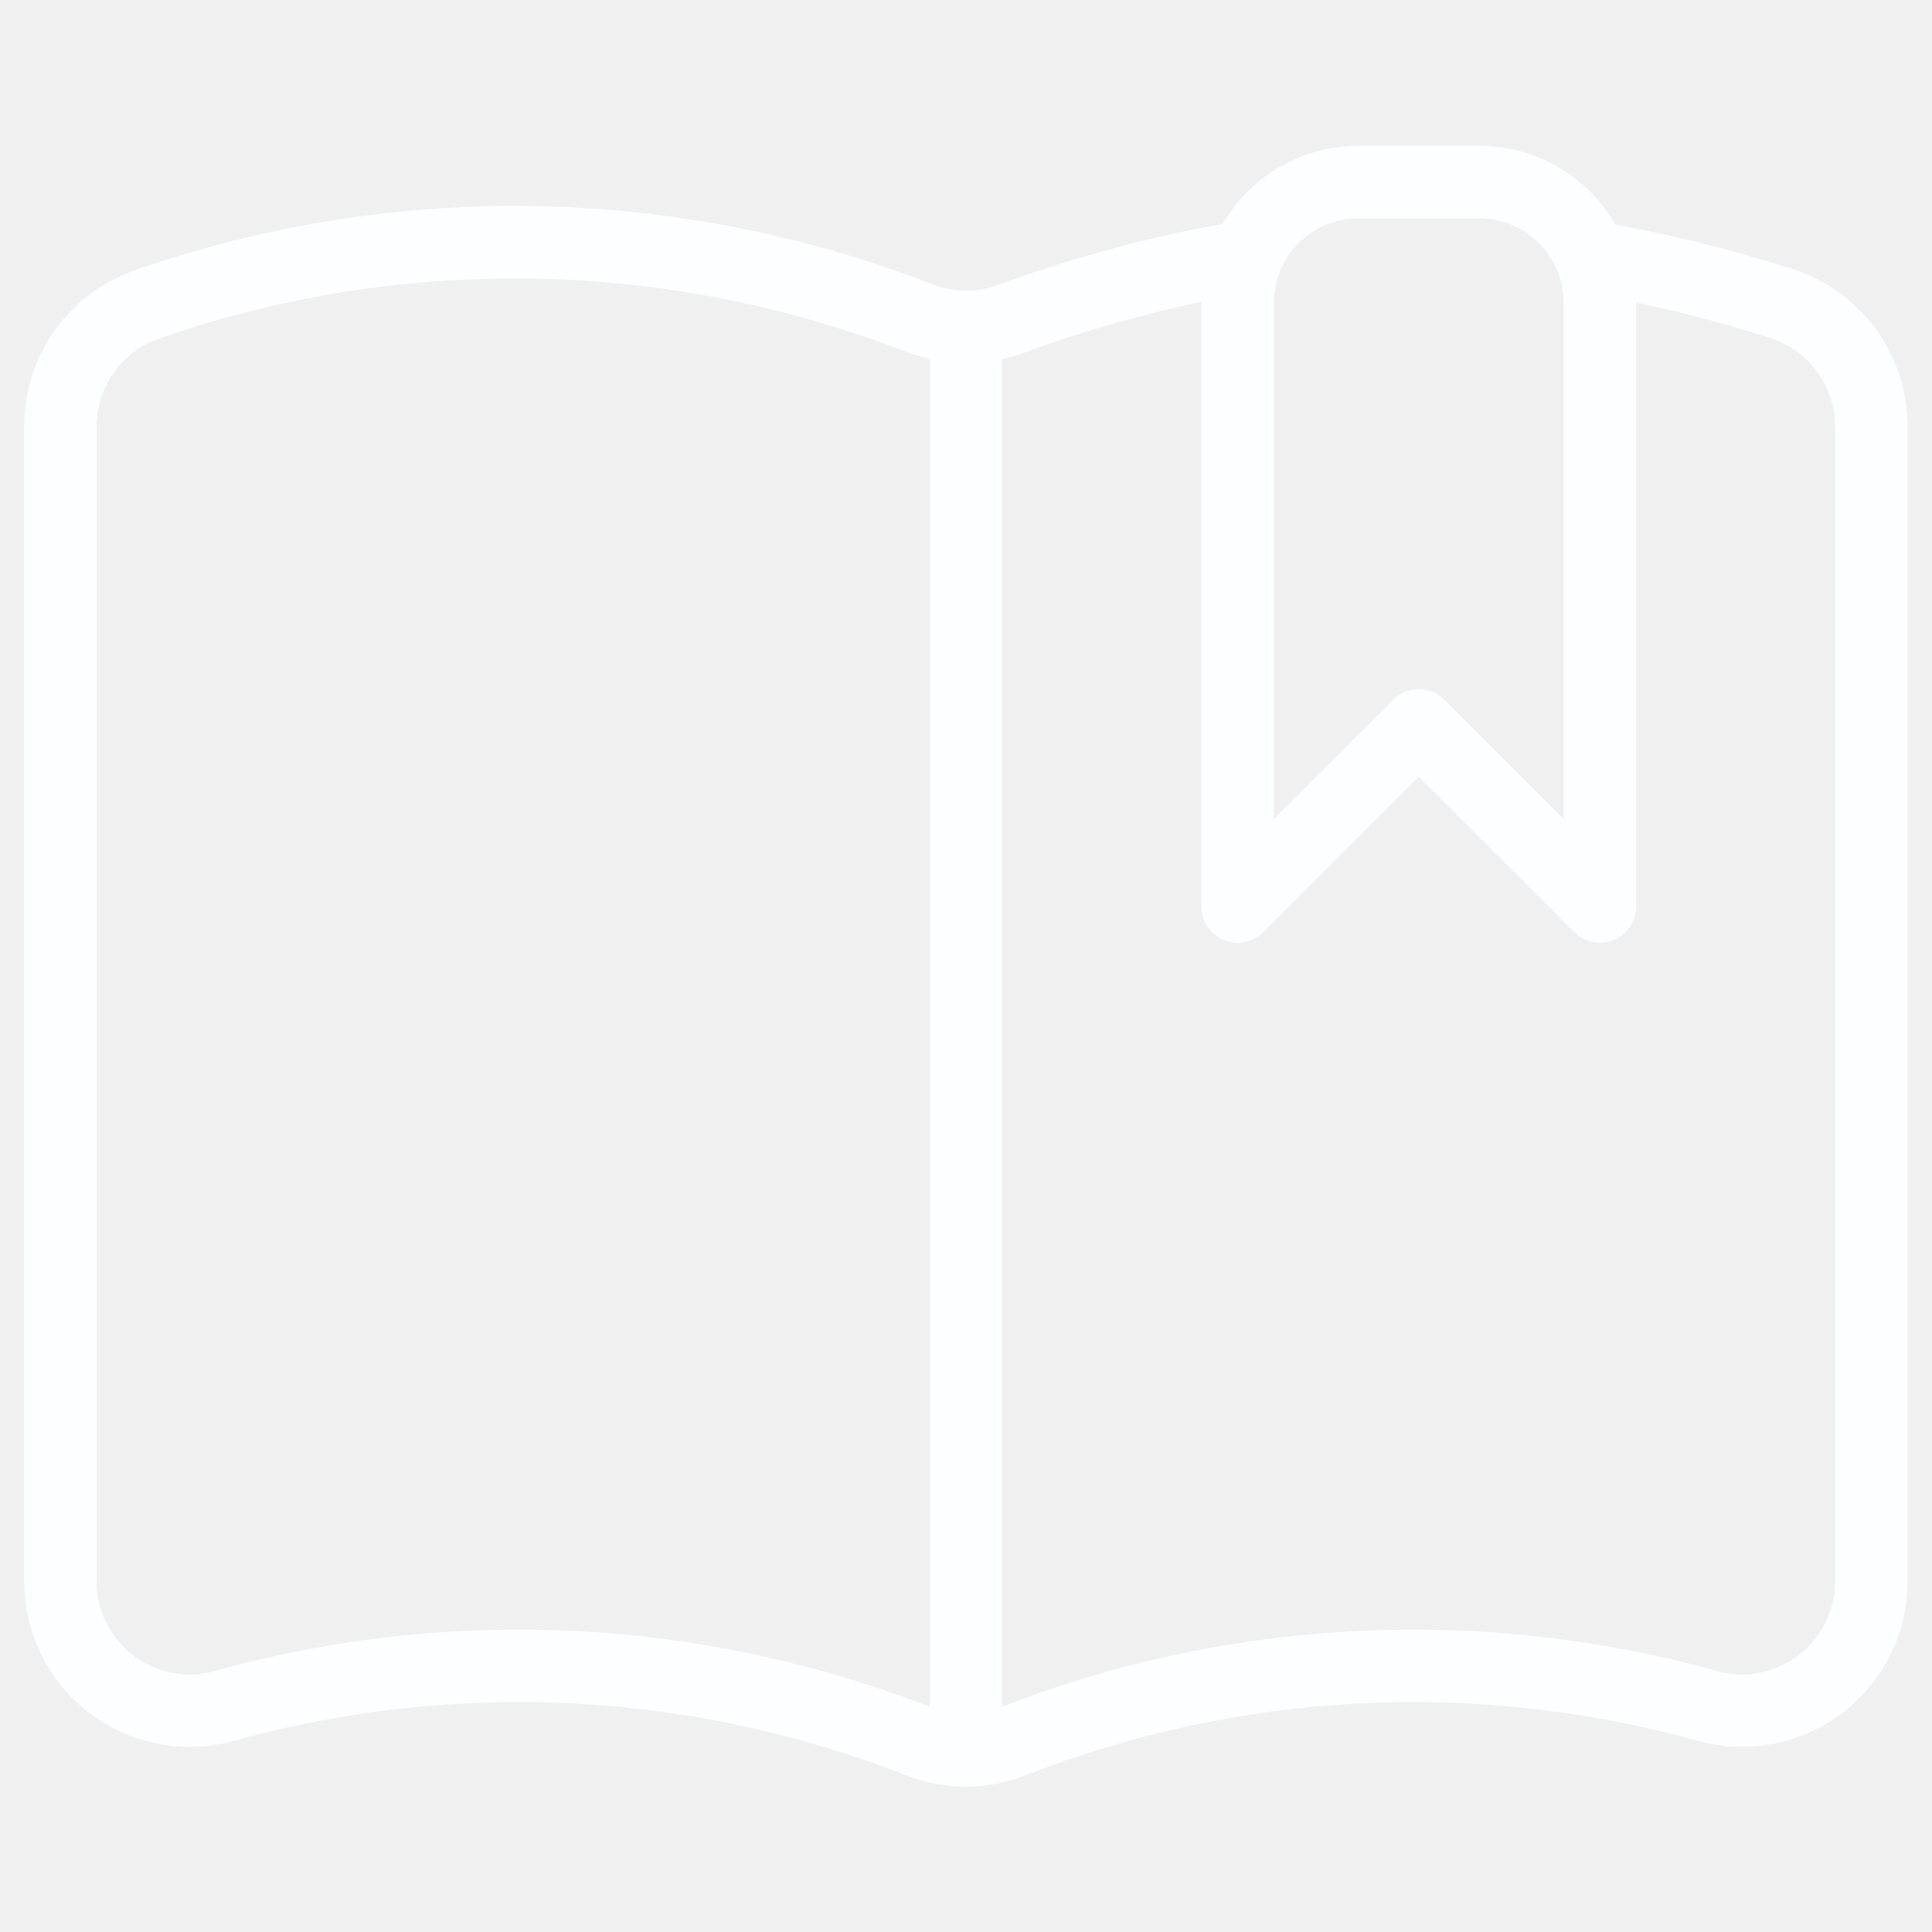
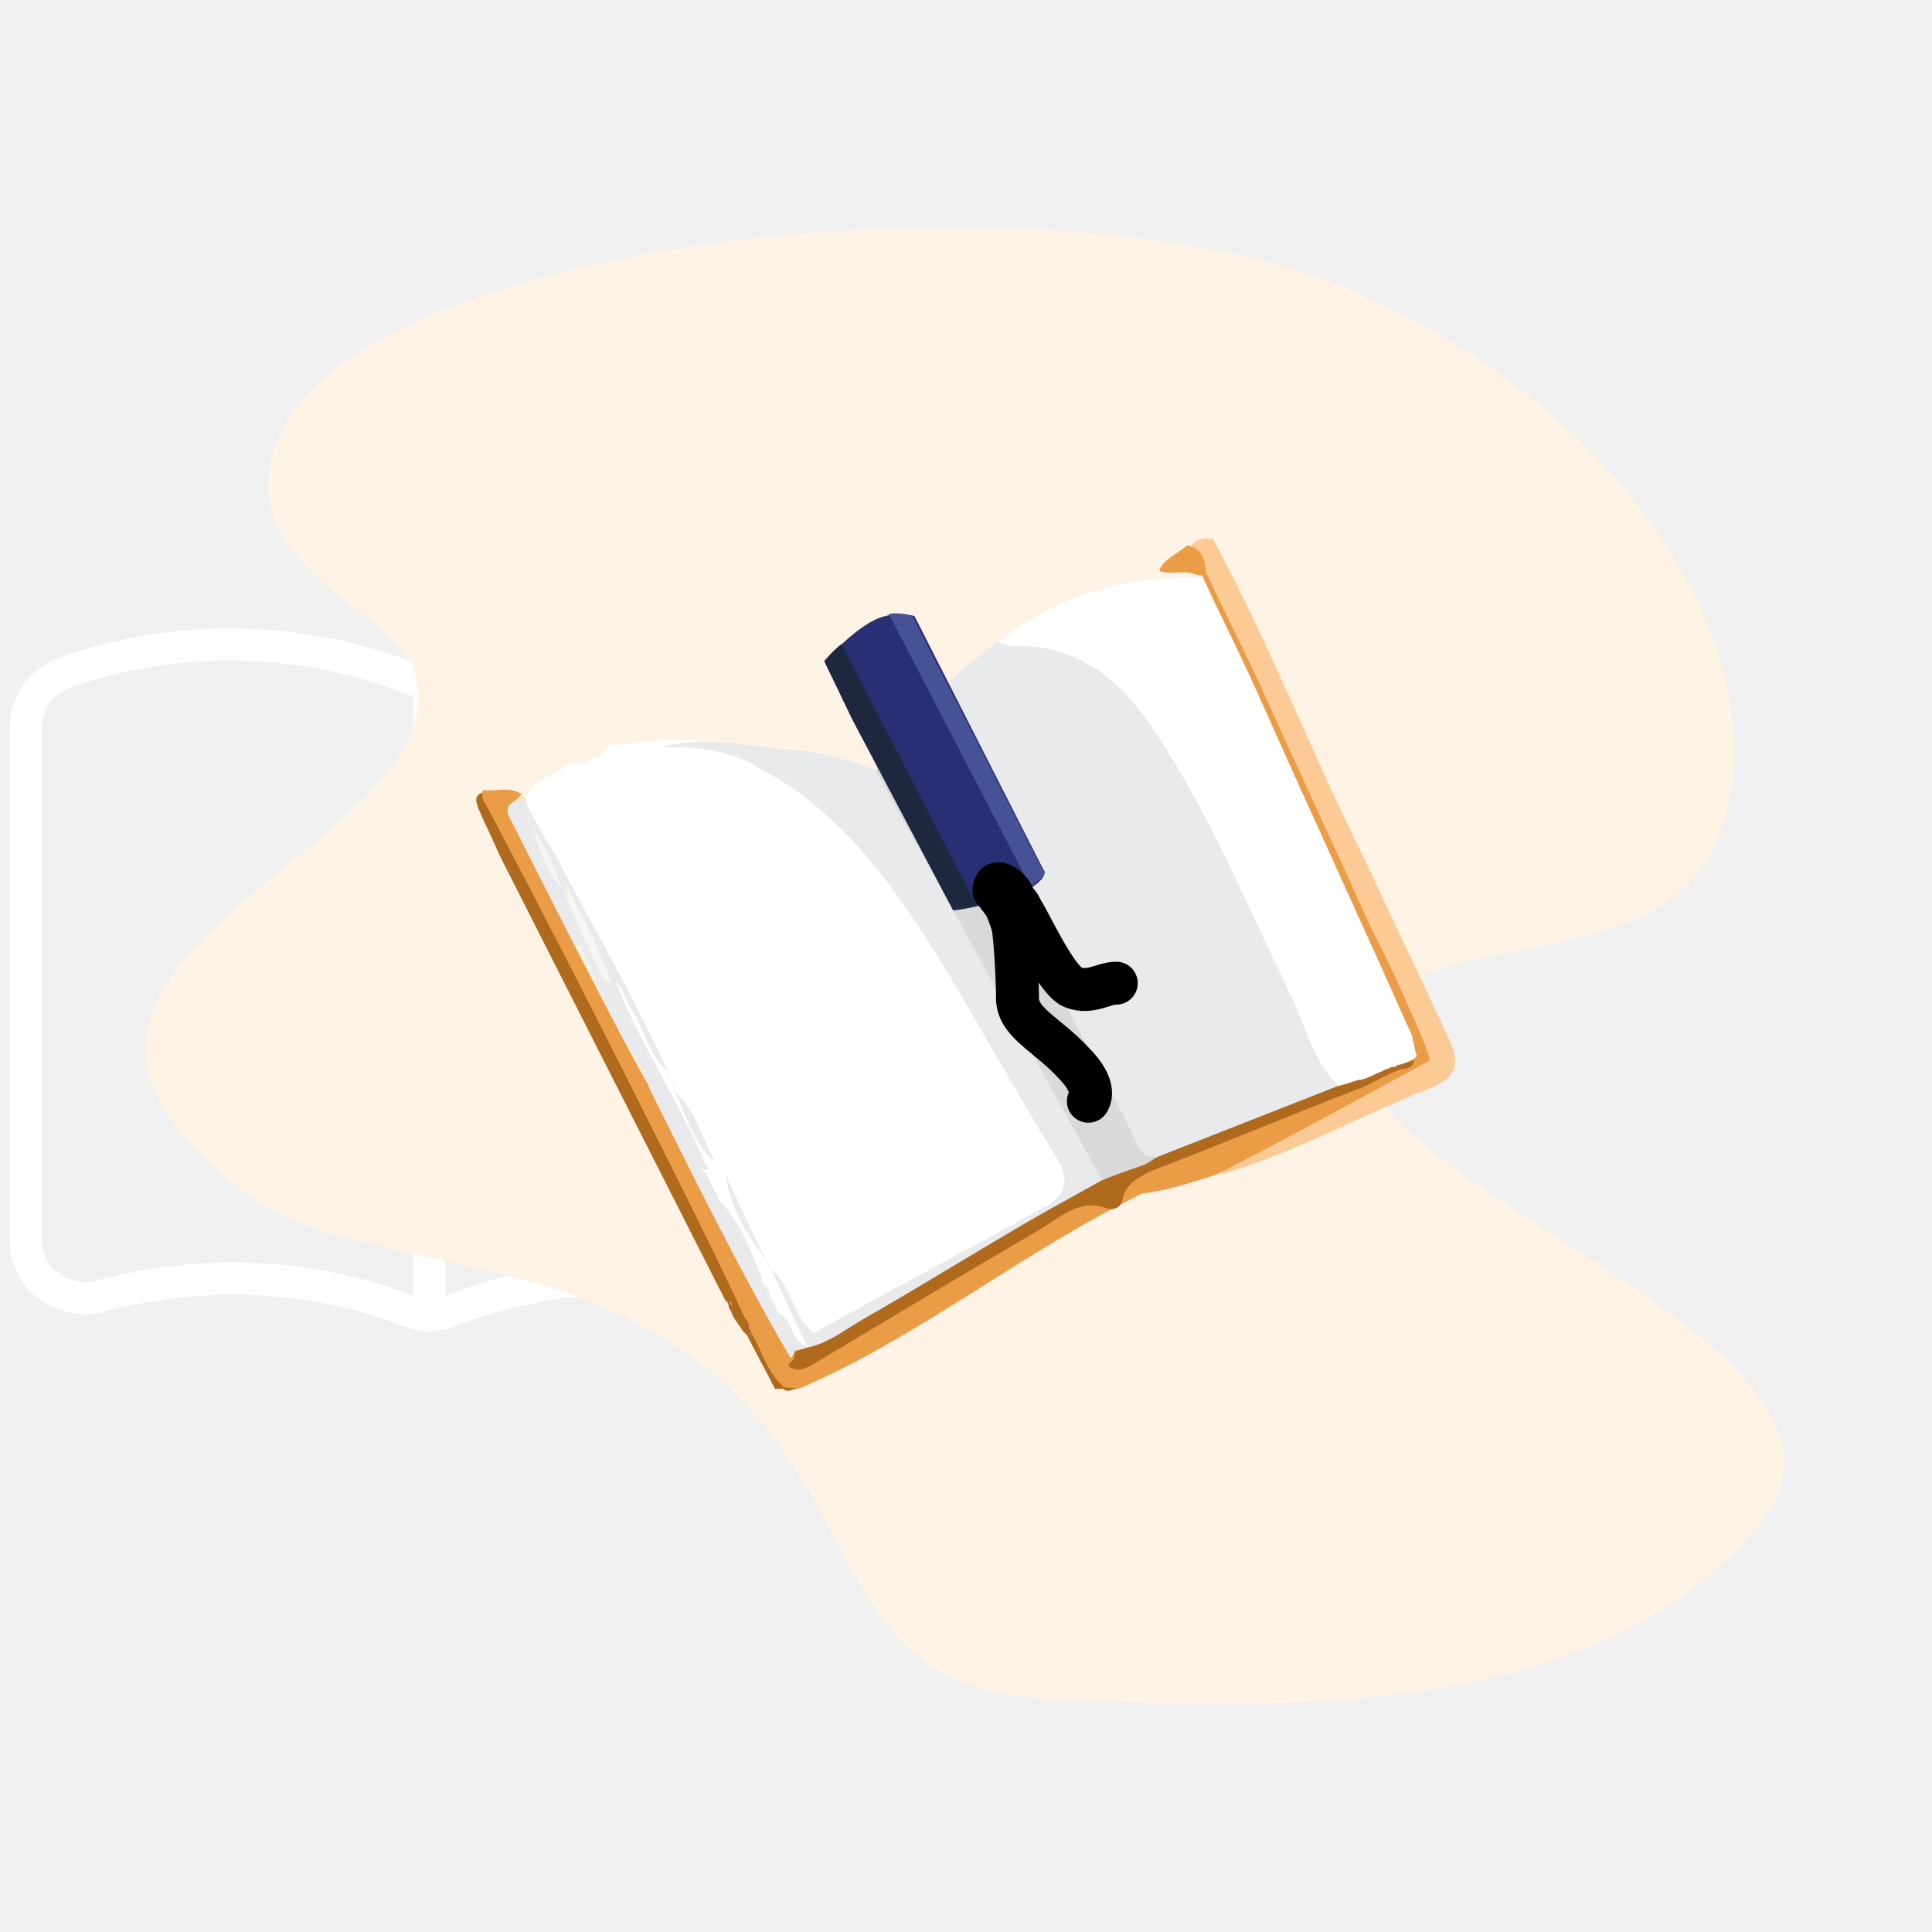
- <svg xmlns="http://www.w3.org/2000/svg" width="40" height="40" viewBox="0 0 40 40" fill="none">
-   <path d="M20 6.762V36.232" stroke="#FDFEFF" stroke-width="1.5" stroke-linecap="round" stroke-linejoin="round" />
-   <path d="M25.817 5.307C24.143 5.589 22.499 6.025 20.905 6.61C20.32 6.819 19.681 6.819 19.097 6.61C13.979 4.604 8.315 4.486 3.118 6.277C2.576 6.449 2.102 6.789 1.766 7.249C1.43 7.709 1.249 8.264 1.25 8.833V32.728C1.248 33.138 1.341 33.542 1.52 33.91C1.698 34.278 1.959 34.6 2.282 34.852C2.605 35.103 2.981 35.277 3.382 35.361C3.782 35.444 4.197 35.435 4.593 35.333C9.379 33.993 14.471 34.255 19.093 36.08C19.678 36.291 20.317 36.291 20.902 36.08C25.524 34.255 30.616 33.993 35.402 35.333C35.798 35.434 36.211 35.444 36.611 35.36C37.011 35.277 37.387 35.103 37.71 34.853C38.032 34.602 38.293 34.281 38.473 33.914C38.652 33.547 38.745 33.144 38.745 32.735V8.833C38.745 8.266 38.564 7.713 38.229 7.254C37.894 6.796 37.422 6.456 36.882 6.283C35.593 5.869 34.275 5.548 32.94 5.323" stroke="#FDFEFF" stroke-width="1.5" stroke-linecap="round" stroke-linejoin="round" />
-   <path d="M33.125 18.769L29.375 15.019L25.625 18.769V6.269C25.625 5.606 25.888 4.97 26.357 4.501C26.826 4.032 27.462 3.769 28.125 3.769H30.625C31.288 3.769 31.924 4.032 32.393 4.501C32.862 4.97 33.125 5.606 33.125 6.269V18.769Z" stroke="#FDFEFF" stroke-width="1.5" stroke-linecap="round" stroke-linejoin="round" />
+ <svg xmlns="http://www.w3.org/2000/svg" version="1.1" id="Layer_1" x="0px" y="0px" viewBox="0 0 90 90" style="enable-background:new 0 0 90 90;" xml:space="preserve">
+   <style type="text/css">
+ 	.st0{fill:none;stroke:#FDFEFF;stroke-width:1.5;stroke-linecap:round;stroke-linejoin:round;}
+ 	.st1{fill:#FFF3E5;}
+ 	.st2{fill:#FFFFFF;}
+ 	.st3{fill:#FDFDFD;}
+ 	.st4{fill:#E8EAEB;}
+ 	.st5{fill:#F0F0F0;}
+ 	.st6{fill:#EFEFEF;}
+ 	.st7{fill:#F4E7D4;}
+ 	.st8{fill:#D9D9D9;}
+ 	.st9{fill:#FCCA95;}
+ 	.st10{fill:#EEEEED;}
+ 	.st11{fill:#EFEEED;}
+ 	.st12{fill:#F6F6F6;}
+ 	.st13{fill:#AF6A1D;}
+ 	.st14{fill:#EA9C47;}
+ 	.st15{fill:#D2B07D;}
+ 	.st16{fill:#C29A61;}
+ 	.st17{fill:#EDEBE8;}
+ 	.st18{fill:#292F73;}
+ 	.st19{fill:#475196;}
+ 	.st20{fill:#1D273D;}
+ 	.st21{fill:none;stroke:#000000;stroke-width:2;stroke-linecap:round;stroke-miterlimit:10;}
+ </style>
+   <path class="st0" d="M20,31.8v29.5" />
+   <path class="st0" d="M25.8,30.3c-1.7,0.3-3.3,0.7-4.9,1.3c-0.6,0.2-1.2,0.2-1.8,0c-5.1-2-10.8-2.1-16-0.3c-0.5,0.2-1,0.5-1.4,1  c-0.3,0.5-0.5,1-0.5,1.6v23.9c0,0.4,0.1,0.8,0.3,1.2c0.2,0.4,0.4,0.7,0.8,0.9c0.3,0.3,0.7,0.4,1.1,0.5c0.4,0.1,0.8,0.1,1.2,0  c4.8-1.3,9.9-1.1,14.5,0.7c0.6,0.2,1.2,0.2,1.8,0c4.6-1.8,9.7-2.1,14.5-0.7c0.4,0.1,0.8,0.1,1.2,0c0.4-0.1,0.8-0.3,1.1-0.5  c0.3-0.3,0.6-0.6,0.8-0.9c0.2-0.4,0.3-0.8,0.3-1.2V33.8c0-0.6-0.2-1.1-0.5-1.6c-0.3-0.5-0.8-0.8-1.3-1c-1.3-0.4-2.6-0.7-3.9-1" />
+   <path class="st0" d="M33.1,43.8L29.4,40l-3.8,3.8V31.3c0-0.7,0.3-1.3,0.7-1.8c0.5-0.5,1.1-0.7,1.8-0.7h2.5c0.7,0,1.3,0.3,1.8,0.7  c0.5,0.5,0.7,1.1,0.7,1.8V43.8z" />
+   <g>
+     <path class="st1" d="M12.5,22.9c0.3,4.2,6.1,5.8,6.8,8.4c2.5,8.4-22.6,13.3-7.8,24.3c2.6,1.9,5.4,2.2,12.1,3.8   C42.4,64.1,36,78.4,48.4,79.1c12.6,0.7,26.1,0.7,33.4-7.9c7.4-8.5-19.3-15.8-18.2-22.4c1-6.6,13.3-2.4,16.4-9.7   c3.1-7.3-3.1-19.8-17.6-25.8C47.7,7.4,11.8,11.4,12.5,22.9L12.5,22.9z" />
+     <path class="st2" d="M27.7,35.3c0.1,0,0.1,0,0.2,0c0.2-0.2,0.3-0.5,0.6-0.6c0.8,0,1.5-0.2,2.3-0.2c4.1-0.3,7.1,1.9,9.6,4.8   c2.9,3.3,4.9,7.1,7.1,10.9c0.6,1.1,1.3,2.2,1.9,3.2c0.8,1.4,0.8,1.8-0.5,2.9c-3.4,1.7-6.6,3.7-9.9,5.5c-1.1,0.6-1.5,0.6-2.1-0.6   c-0.3-0.6-0.6-1.2-1-1.8c-0.1-0.1-0.1-0.2-0.2-0.2c-0.1-0.1-0.1-0.3-0.2-0.4c0-0.1-0.1-0.2-0.1-0.3c-0.6-1.2-1.2-2.5-1.8-3.7   c-0.1-0.3-0.3-0.5-0.4-0.7c-0.6-1-1-2.1-1.6-3c-0.1-0.1-0.1-0.2-0.2-0.2c-0.1-0.1-0.1-0.2-0.2-0.4c0-0.1-0.1-0.2-0.1-0.2   c-0.1-0.1-0.1-0.2-0.2-0.4c0-0.1-0.1-0.2-0.1-0.3c-1.6-3.3-3.4-6.6-5.1-9.8c-0.4-0.8-0.9-1.5-1.2-2.4c0-0.1,0-0.2,0-0.3   c0.4-0.8,1.3-1,2-1.5c0.3-0.1,0.6,0.1,0.8-0.1C27.4,35.4,27.6,35.4,27.7,35.3L27.7,35.3z" />
+     <path class="st3" d="M27.7,35.3c-0.1,0.1-0.3,0.1-0.4,0.2C27.4,35.4,27.5,35.3,27.7,35.3z" />
+     <path class="st4" d="M30.8,34.8c1.9-0.5,3.8-0.1,5.7,0.1c1.5,0.1,2.9,0.4,4.3,1c0.5,0.1,0.7,0.6,0.9,1c1.6,2.9,3.3,5.8,4.9,8.8   c1.5,2.7,2.9,5.5,4.5,8.2c0.2,0.4,0.5,0.7,0.4,1.2c-0.7,0.9-1.7,1.4-2.9,1.5c-0.1-0.1-0.1-0.2,0-0.3c1-0.6,1.3-1.3,0.6-2.4   c-2-3.2-3.8-6.6-5.8-9.8c-2.1-3.3-4.4-6.4-8-8.3C34,34.9,32.4,34.8,30.8,34.8L30.8,34.8z" />
+     <path class="st4" d="M48.7,56.2c0,0.1,0,0.1,0,0.2c0,0.5-0.4,0.6-0.7,0.8c-3,1.8-6.1,3.6-9.2,5.4c-0.4,0.2-0.8,0.4-1.3,0.2   c-0.8-1.1-1.7-2.2-1.6-3.7c1,0.8,1,2.2,2,3C41.5,60.1,45.1,58.2,48.7,56.2L48.7,56.2z" />
+     <path class="st2" d="M35.9,59.1c0.6,1.2,1.1,2.4,1.7,3.6c0,0-0.1,0.1-0.1,0.1c-0.9-0.1-0.8-1-1.2-1.4c-0.1-0.2-0.2-0.3-0.3-0.5   c-0.1-0.2-0.2-0.3-0.2-0.5c-0.1-0.2-0.2-0.3-0.2-0.5c-0.1-0.2-0.2-0.3-0.3-0.5c-0.6-1.1-1.1-2.2-1.7-3.3c-0.1-0.2-0.2-0.3-0.3-0.5   c-0.1-0.2-0.2-0.3-0.3-0.5c-0.1-0.2-0.2-0.3-0.3-0.5c-1.2-2.6-2.7-5-3.9-7.5c-0.2-0.4-0.6-0.8-0.3-1.4c0.6-0.1,0.6,0.4,0.7,0.7   c0.6,1.1,1.1,2.4,1.8,3.5c0.1,0.1,0.1,0.3,0.2,0.4c0.1,0.1,0.1,0.3,0.2,0.4c0.7,1.1,1,2.4,1.9,3.3c0.1,0.2,0.3,0.4,0.4,0.6   c0.4,1.4,1.2,2.7,1.9,4C35.8,58.8,35.7,59,35.9,59.1L35.9,59.1z" />
+     <path class="st4" d="M24.5,37.4c0.4,0.8,0.8,1.5,1.3,2.3c0.1,0.2,0,0.2-0.2,0.3c-0.3-0.1-0.3-0.4-0.5-0.6c0.3,0.6,0.8,1.2,1.2,1.8   c0.1,0.1,0.1,0.2,0.1,0.3c0.3,0.8,1,1.5,0.9,2.4c-0.2,0.2-0.5,0.2-0.7,0.1c-1.4-1.7-2.1-3.7-3-5.6c-0.2-0.5-0.1-0.9,0.5-1.1   C24.3,37.2,24.4,37.2,24.5,37.4L24.5,37.4z" />
+     <path class="st4" d="M25.6,39.9c0.1-0.1,0.1-0.1,0.2-0.2c1.8,3.4,3.7,6.7,5.3,10.2c-0.9-0.8-1.1-2-1.7-2.9c-0.3-0.4-0.3-1-0.8-1.3   c0,0-0.1,0-0.1-0.1c-0.8-0.8-0.9-2-1.4-3c-0.3-0.4-0.4-0.9-0.7-1.4C26,40.9,25.6,40.5,25.6,39.9L25.6,39.9z" />
+     <path class="st4" d="M35.7,58.7c-0.9-1.2-1.7-2.4-1.9-4C34.4,56,35,57.4,35.7,58.7z" />
+     <path class="st4" d="M33.3,54.1c-1.1-0.9-1.3-2.2-1.9-3.3C32.4,51.7,32.7,53,33.3,54.1z" />
+     <path class="st5" d="M35.9,59.1c-0.1-0.1-0.1-0.3-0.2-0.4C35.7,58.8,35.8,59,35.9,59.1z" />
+     <path class="st6" d="M31.5,50.7c-0.1-0.1-0.1-0.3-0.2-0.4C31.3,50.5,31.4,50.6,31.5,50.7z" />
+     <path class="st6" d="M31.2,50.3c-0.1-0.1-0.1-0.3-0.2-0.4C31.1,50,31.2,50.2,31.2,50.3z" />
+     <path class="st7" d="M24.5,37.4l-0.4,0c-0.1-0.4,0.1-0.3,0.3-0.3l0.1,0.1C24.5,37.2,24.5,37.3,24.5,37.4z" />
+     <path class="st4" d="M43.2,33c0.8-1.3,2.1-2.1,3.2-3.1c2.4-0.4,4.3,0.4,6,2c1.4,1.4,2.5,3.1,3.4,4.9c2.1,4,4.1,8.2,5.9,12.3   c0.2,0.5,0.6,0.9,0.7,1.5c-0.1,0.3-0.3,0.4-0.6,0.5c-2.6,1-5.2,2.2-7.8,3c-0.6,0-1-0.3-1.2-0.8c-2.8-5.4-5.7-10.8-8.5-16.2   c-0.5-0.9-0.9-1.9-1.1-2.9C43,33.8,42.9,33.4,43.2,33L43.2,33z" />
+     <path class="st2" d="M62.4,50.6c-1.3-1.2-1.6-2.9-2.3-4.3c-2.1-4.3-3.9-8.8-6.7-12.8c-1.5-2.1-3.5-3.5-6.2-3.4   c-0.2,0-0.5-0.1-0.7-0.2c2.8-2.2,6-3.1,9.5-3c0.1,0,0.2,0,0.3,0c1.1,1.6,1.7,3.5,2.6,5.2c0.8,1.9,1.7,3.7,2.5,5.6   c1.6,3.5,3.3,7,4.8,10.6c0.1,0.3,0.2,0.6,0.1,0.9c-0.2,0.4-0.6,0.5-1,0.6c-0.1,0-0.2,0.1-0.3,0.1c-0.2,0-0.4,0.1-0.5,0.2   c-0.3,0.1-0.7,0.3-1.1,0.4C63,50.7,62.7,50.8,62.4,50.6L62.4,50.6z" />
+     <path class="st8" d="M43.2,33c0.2,2.5,1.6,4.6,2.7,6.8c1.7,3.4,3.6,6.7,5.3,10c0.6,1.2,1.3,2.4,1.8,3.6c0.2,0.4,0.5,0.5,0.8,0.5   c0,0.4-0.4,0.5-0.6,0.6c-0.6,0.1-1.2,0.8-1.9,0.4c-3.5-6.3-7-12.7-10.5-19C41.4,34.7,42.2,33.7,43.2,33z" />
+     <path class="st9" d="M63.6,40.1c1.3,2.8,2.6,5.5,3.9,8.3c0.5,1.1,0.4,1.8-0.9,2.3c-3.3,1.3-6.3,3-9.7,4c0-0.6,0.5-0.7,0.9-0.9   c2.5-1.3,5.1-2.7,7.6-3.9c0.3-0.2,0.7-0.3,1-0.6c0-0.5-0.3-0.8-0.4-1.3c-1.9-4.2-3.8-8.3-5.7-12.4c-0.5-1.2-1.1-2.4-1.6-3.6   c-0.9-1.7-1.6-3.5-2.5-5.2c-0.2-0.5-0.5-0.9-0.7-1.4c0.2-0.2,0.4-0.4,1-0.3C59.1,29.9,61.1,35.1,63.6,40.1L63.6,40.1z" />
+     <path class="st4" d="M30.4,50.8c-1-1.7-1.9-3.4-2.7-5.2c0-0.1-0.1-0.2-0.2-0.3c0,0,0-0.1,0-0.2c0-0.1-0.1-0.2-0.2-0.3   c0,0,0-0.1,0-0.2c0-0.1-0.1-0.2-0.2-0.3c0,0,0-0.1,0-0.2c0-0.1-0.1-0.2-0.2-0.3c0,0,0-0.1-0.1-0.2c0.1-0.2,0.3-0.1,0.5-0.1   c0.1-0.1,0.2-0.1,0.3,0c0.1,0.1,0,0.2,0.1,0.3c0,0.1,0.1,0.1,0.1,0.2c0,0.1,0.1,0.1,0.1,0.2c0,0.1,0.1,0.1,0.1,0.2   c0,0.1,0.1,0.2,0.1,0.3c0,0.1,0.1,0.1,0.1,0.2c0,0.1,0.1,0.2,0.2,0.3c0.1,0.1,0.1,0.2,0.2,0.3c1,2.7,2.6,5.1,3.8,7.7   c0.2,0.4,0.4,0.9,0.6,1.3c0,0-0.1,0-0.1,0c-0.5-0.1-0.5-0.7-0.8-1C31.4,52.8,31.2,51.6,30.4,50.8L30.4,50.8z" />
+     <path class="st4" d="M33.6,56c0.9,1,1.4,2.3,1.9,3.6c0,0-0.1,0-0.1,0c-1-1-1.4-2.2-1.8-3.5C33.5,56,33.5,56,33.6,56L33.6,56z" />
+     <path class="st4" d="M37.6,62.7c-0.2,0.1-0.3,0.3-0.5,0.4c-0.1-0.1-0.3-0.1-0.4-0.2c0.1-0.6-0.6-1-0.5-1.6c0,0,0.1-0.1,0.1-0.1   C37,61.5,36.8,62.5,37.6,62.7L37.6,62.7z" />
+     <path class="st10" d="M36.1,60.8c0.1,0.1,0.1,0.3,0.2,0.4C36,61.3,36,61.1,36,60.9C36,60.8,36.1,60.8,36.1,60.8z" />
+     <path class="st10" d="M35.9,60.4c0.1,0.1,0.1,0.3,0.2,0.4c-0.3,0.1-0.3-0.1-0.3-0.3C35.8,60.4,35.8,60.4,35.9,60.4L35.9,60.4z" />
+     <path class="st11" d="M35.7,59.9c0.1,0.1,0.1,0.3,0.2,0.4c-0.3,0.1-0.3-0.1-0.3-0.3C35.6,60,35.6,60,35.7,59.9L35.7,59.9z" />
+     <path class="st11" d="M35.4,59.5c0.1,0.1,0.1,0.3,0.2,0.4C35.3,59.9,35.3,59.8,35.4,59.5z" />
+     <path class="st11" d="M33.3,55.5c0.1,0.1,0.1,0.3,0.2,0.4c-0.3,0.1-0.3-0.1-0.3-0.3C33.3,55.6,33.3,55.6,33.3,55.5z" />
+     <path class="st11" d="M33.1,55.1c0.1,0.1,0.1,0.3,0.2,0.4l0,0c-0.3,0.1-0.3-0.1-0.3-0.3C33.1,55.2,33.1,55.2,33.1,55.1z" />
+     <path class="st11" d="M32.9,54.7c0.1,0.1,0.1,0.3,0.2,0.4l0,0C32.8,55.1,32.8,55,32.9,54.7L32.9,54.7z" />
+     <path class="st12" d="M27.5,44.1c-0.1-0.1-0.1-0.1-0.2-0.2c-0.4-0.8-0.7-1.7-1.1-2.5c1.1,1.3,1.7,2.9,2.3,4.4   c-0.1-0.1-0.3-0.1-0.4-0.2c-0.1-0.1-0.1-0.3-0.2-0.4c-0.1-0.1-0.1-0.3-0.2-0.4c-0.1-0.1-0.1-0.3-0.2-0.4   C27.4,44.2,27.4,44.2,27.5,44.1C27.4,44.1,27.4,44.1,27.5,44.1L27.5,44.1z" />
+     <path class="st12" d="M25.6,39.9c0.2,0.5,0.4,1,0.6,1.5c-0.8-0.8-1.1-1.9-1.4-3C25,38.8,25.3,39.4,25.6,39.9L25.6,39.9z" />
+     <path class="st13" d="M36.7,64.5c-0.5-0.8-1-1.7-1.5-2.5c0-0.1,0-0.1,0-0.2c-0.1-0.1-0.1-0.1-0.2-0.2c-0.3-0.8-0.6-1.6-1-2.3   c-3.4-6.9-6.9-13.7-10.3-20.6c-0.3-0.6-0.7-1.2-1.1-1.8c-0.6,0.1-0.4,0.5-0.3,0.8c0.3,0.7,0.7,1.5,1,2.2c3.5,6.9,7,13.8,10.5,20.7   l0,0c0.2,0.1,0.1,0.3,0.2,0.4l0,0c0.1,0.1,0.1,0.3,0.2,0.4c0.1,0.2,0.3,0.4,0.4,0.6c0.1,0.1,0.1,0.1,0.2,0.2c0,0,0,0,0,0   c0.4,0.8,0.9,1.7,1.3,2.5c0.1,0,0.3,0,0.4,0c0.2,0.2,0.4,0,0.6,0C37.2,64.5,36.9,64.5,36.7,64.5L36.7,64.5z" />
+     <path class="st14" d="M66.1,48c-0.7-1.6-1.4-3.2-2.2-4.7c-1.7-3.8-3.5-7.6-5.2-11.4c-0.8-1.7-1.7-3.5-2.5-5.2   c-0.1-0.6-0.1-1.1-0.9-1.3c-0.4,0.4-1.1,0.6-1.3,1.2c0.6,0.2,1.2-0.1,1.8,0.2c0.1,0,0.1,0,0.2,0c0.8,1.8,1.7,3.5,2.5,5.3   c0,0,0,0,0,0c2.4,5.4,4.9,10.8,7.3,16.2c0,0,0,0.1,0,0.1c0.1,0.3,0.1,0.5,0.2,0.8c-0.2,0.2-0.5,0.3-0.7,0.4   c-0.6,0.2-1.2,0.5-1.8,0.7c-3.3,1.3-6.6,2.6-9.8,3.9c-0.6,0.2-1.2,0.4-1.5,1c-0.2,0.3-0.5,0.4-0.9,0.4c-0.8-0.1-1.4,0.2-2,0.6   c-3.7,2.2-7.5,4.4-11.3,6.6c-0.3,0.2-0.6,0.5-0.9,0.1c-0.1-0.1-0.2,0.5-0.3,0.3c-2.2-3.9-4.6-8.5-6.5-12.5   c-1-1.6-5.5-10.5-6.4-12.3c-0.2-0.4-0.5-0.8,0.1-1.1c0.1-0.1,0.2-0.2,0.3-0.3c-0.6-0.4-1.2-0.1-1.8-0.2c-0.1,0.3,0,0.5,0.2,0.8   c2.8,5.3,5.5,10.6,8.2,16c1.3,2.6,2.6,5.2,3.8,7.8c0.1,0.1,0.2,0.3,0.2,0.4c0,0.1,0.1,0.2,0.1,0.3c0.5,0.8,0.7,1.8,1.5,2.5   c0.2,0.1,0.5,0,0.7,0.1c5.6-2.4,10.3-6.3,16-9.1c1-0.1,2.3-0.5,3.5-0.9c3.3-1.7,6.6-3.5,9.9-5.3C66.5,48.9,66.3,48.5,66.1,48z" />
+     <path class="st13" d="M65.2,49.6c-0.1,0-0.1,0-0.2,0.1c-0.1,0-0.1,0-0.2,0c-0.1,0.1-0.3,0.1-0.4,0.2c-0.3,0.1-0.6,0.3-1,0.4   c0,0-0.1,0-0.1,0c-0.3,0.1-0.6,0.2-1,0.3c-2.8,1.1-5.6,2.2-8.4,3.3c-0.2,0.1-0.4,0.3-0.7,0.4c-0.6,0.2-1.2,0.4-1.9,0.7   c-0.9,0.5-1.8,1-2.7,1.5c-2.8,1.6-5.5,3.3-8.3,4.9c-0.9,0.5-1.7,1.2-2.8,1.4l0,0c-0.1,0.1-0.5,0-0.5,0.4c0,0.2-0.4,0.3-0.2,0.5   c0.4,0.2,0.6,0.1,1-0.1c3.5-2.1,7-4.2,10.6-6.3c1-0.6,1.9-1.5,3.2-1c0.3,0.1,0.7-0.1,0.7-0.5c0.2-0.7,0.7-0.9,1.2-1.2   c3.4-1.3,6.7-2.7,10.1-4c0.6-0.3,1.1-0.6,1.7-0.8c0.3,0,0.5-0.1,0.6-0.4C65.8,49.4,65.5,49.5,65.2,49.6L65.2,49.6z" />
+     <path class="st15" d="M64.9,49.7c-0.1,0.1-0.3,0.1-0.4,0.2C64.6,49.8,64.7,49.8,64.9,49.7z" />
+     <path class="st7" d="M34.2,61c0.1,0.1,0.1,0.3,0.2,0.4C34.3,61.3,34.3,61.1,34.2,61z" />
+     <path class="st7" d="M34,60.6c0.1,0.1,0.1,0.3,0.2,0.4C34.1,60.8,34,60.7,34,60.6z" />
+     <path class="st16" d="M34.8,62c0.1,0.1,0.1,0.2,0.2,0.2C35,62.2,34.9,62.1,34.8,62z" />
+     <path class="st4" d="M32.9,54.7c0.1,0.1,0.1,0.3,0.2,0.4c0.1,0.1,0.1,0.3,0.2,0.4c0.1,0.1,0.1,0.3,0.2,0.4c0.5,1.2,1,2.5,1.9,3.6   c0.1,0.1,0.1,0.3,0.2,0.4c0.1,0.1,0.1,0.3,0.2,0.4c0.1,0.1,0.1,0.3,0.2,0.4c0.1,0.1,0.1,0.3,0.2,0.4c-0.1,0.6,1.3,1.5,0.6,2.1   c-2.3-3.9-4.6-8.6-6.6-12.6c0.6-0.3,0.5,0.4,0.7,0.6C31.7,52.4,32,53.7,32.9,54.7L32.9,54.7z" />
+     <path class="st16" d="M35.2,61.8c-0.1-0.1-0.1-0.1-0.2-0.2C35.1,61.7,35.2,61.7,35.2,61.8z" />
+     <path class="st17" d="M27.9,45.1c0.1,0.1,0.1,0.3,0.2,0.4C28,45.4,28,45.2,27.9,45.1z" />
+     <path class="st17" d="M27.7,44.7c0.1,0.1,0.1,0.3,0.2,0.4C27.8,45,27.7,44.8,27.7,44.7z" />
+     <path class="st17" d="M27.5,44.3c0.1,0.1,0.1,0.3,0.2,0.4C27.6,44.5,27.5,44.4,27.5,44.3z" />
+     <path class="st17" d="M27.5,44.1c0,0.1,0,0.1,0,0.2C27.4,44.2,27.4,44.2,27.5,44.1C27.4,44.1,27.4,44.1,27.5,44.1z" />
+     <path class="st18" d="M48.6,40.5C48.6,40.5,48.6,40.4,48.6,40.5l-6-11.8c0,0-0.9-0.3-1.9,0.2s-2.3,1.9-2.3,1.9l1.3,2.7l4.7,8.9   c0,0,1.8-0.2,3.2-0.8C48.8,41,48.7,40.6,48.6,40.5L48.6,40.5z M46.7,41.3c-0.1,0.1-0.4,0.3-0.6,0.1c-0.2-0.2,0-0.4,0-0.4   s0.2-0.2,0.4-0.1C46.8,40.9,46.9,41.2,46.7,41.3z" />
+     <path class="st19" d="M48,41.3c0.8-0.5,0.7-0.7,0.6-0.8c0,0,0-0.1-0.1-0.1l-6-11.7c0,0-0.5-0.2-1.1-0.1L48,41.3L48,41.3z" />
+     <path class="st20" d="M39.2,30c-0.5,0.4-0.8,0.8-0.8,0.8l1.3,2.7l4.7,8.9c0,0,0.4,0,1.1-0.2L39.2,30z" />
+     <path class="st21" d="M46.3,41.5c0-0.3,0.1,0.3,0.4,0.4c0.3,0.1,0.6-0.2,0.9,0.5C48,43,49.2,45.7,50,46c0.8,0.3,1.4-0.2,2-0.2" />
+     <path class="st21" d="M46.4,41.5c0-0.1-0.1-0.2,0-0.3c0.2-0.2,1,0.5,0.8,0.8c-0.1,0.1-0.4,0.1-0.5,0" />
+     <path class="st21" d="M50.7,51.3c0,0,0.5-0.6-0.7-1.8c-1.2-1.3-2.5-1.8-2.6-2.9c0-1-0.1-2.7-0.2-3.4c-0.1-0.4-0.3-0.9-0.5-1.3" />
+   </g>
</svg>
